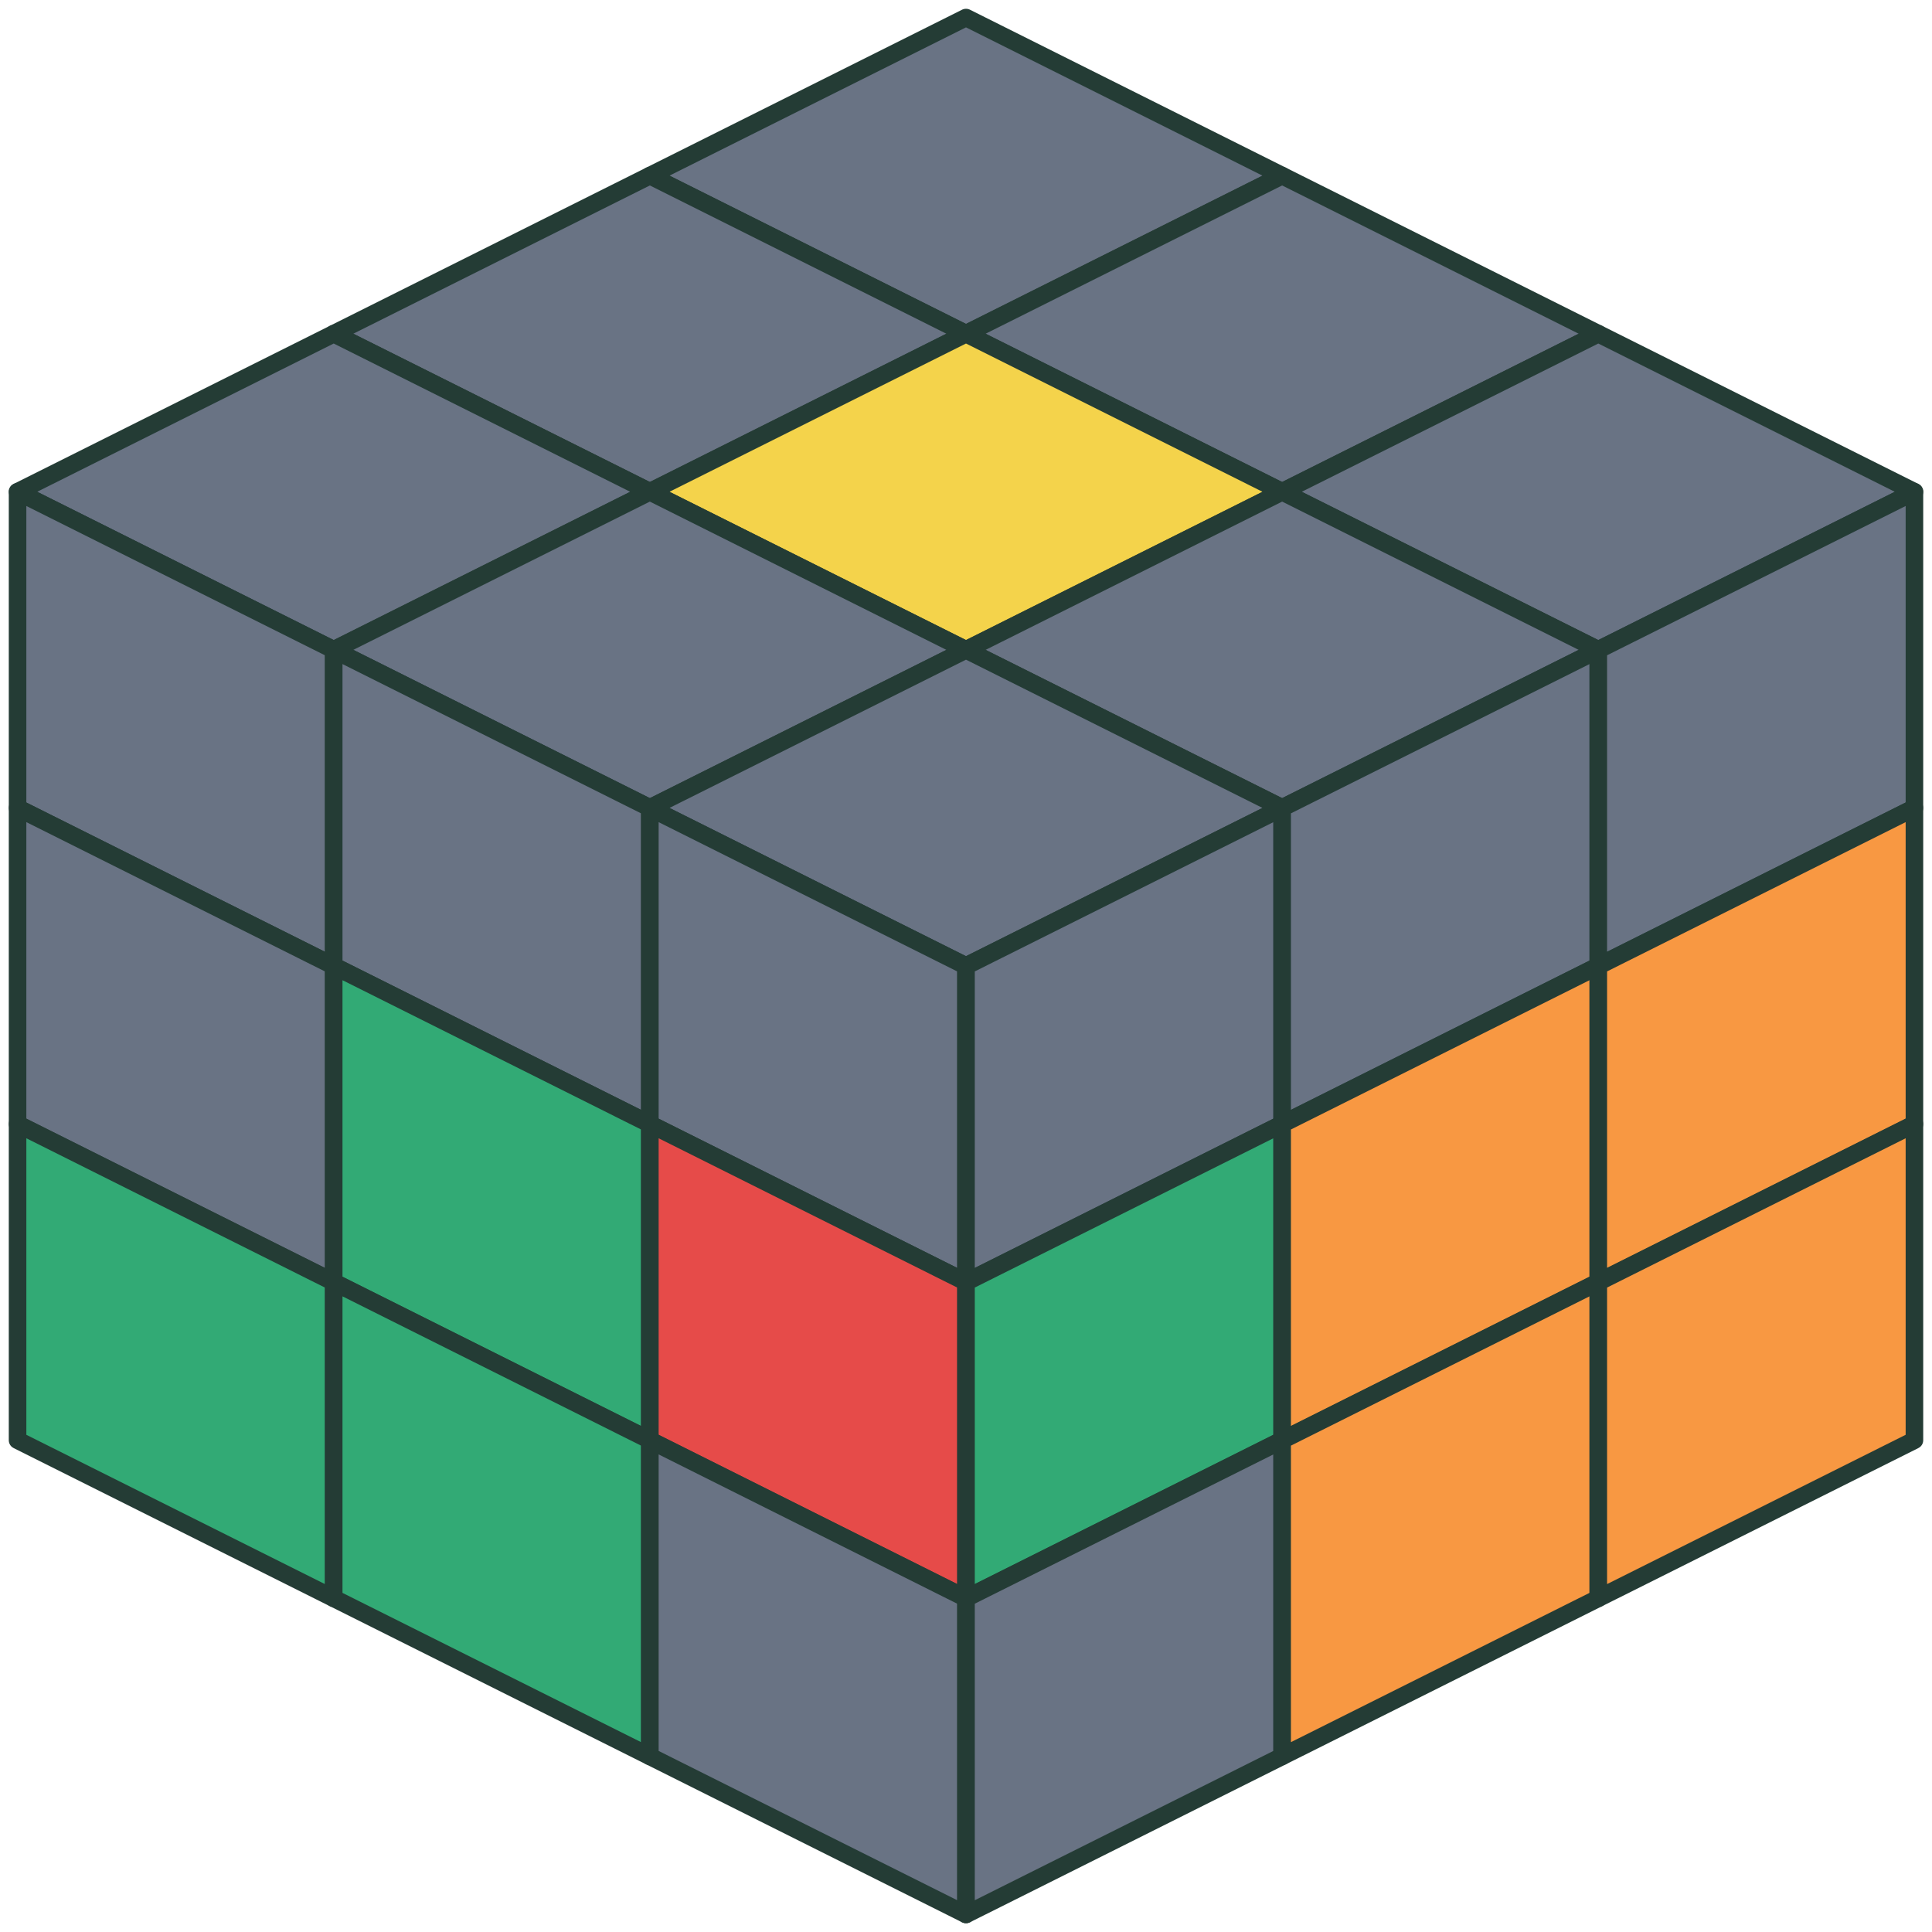
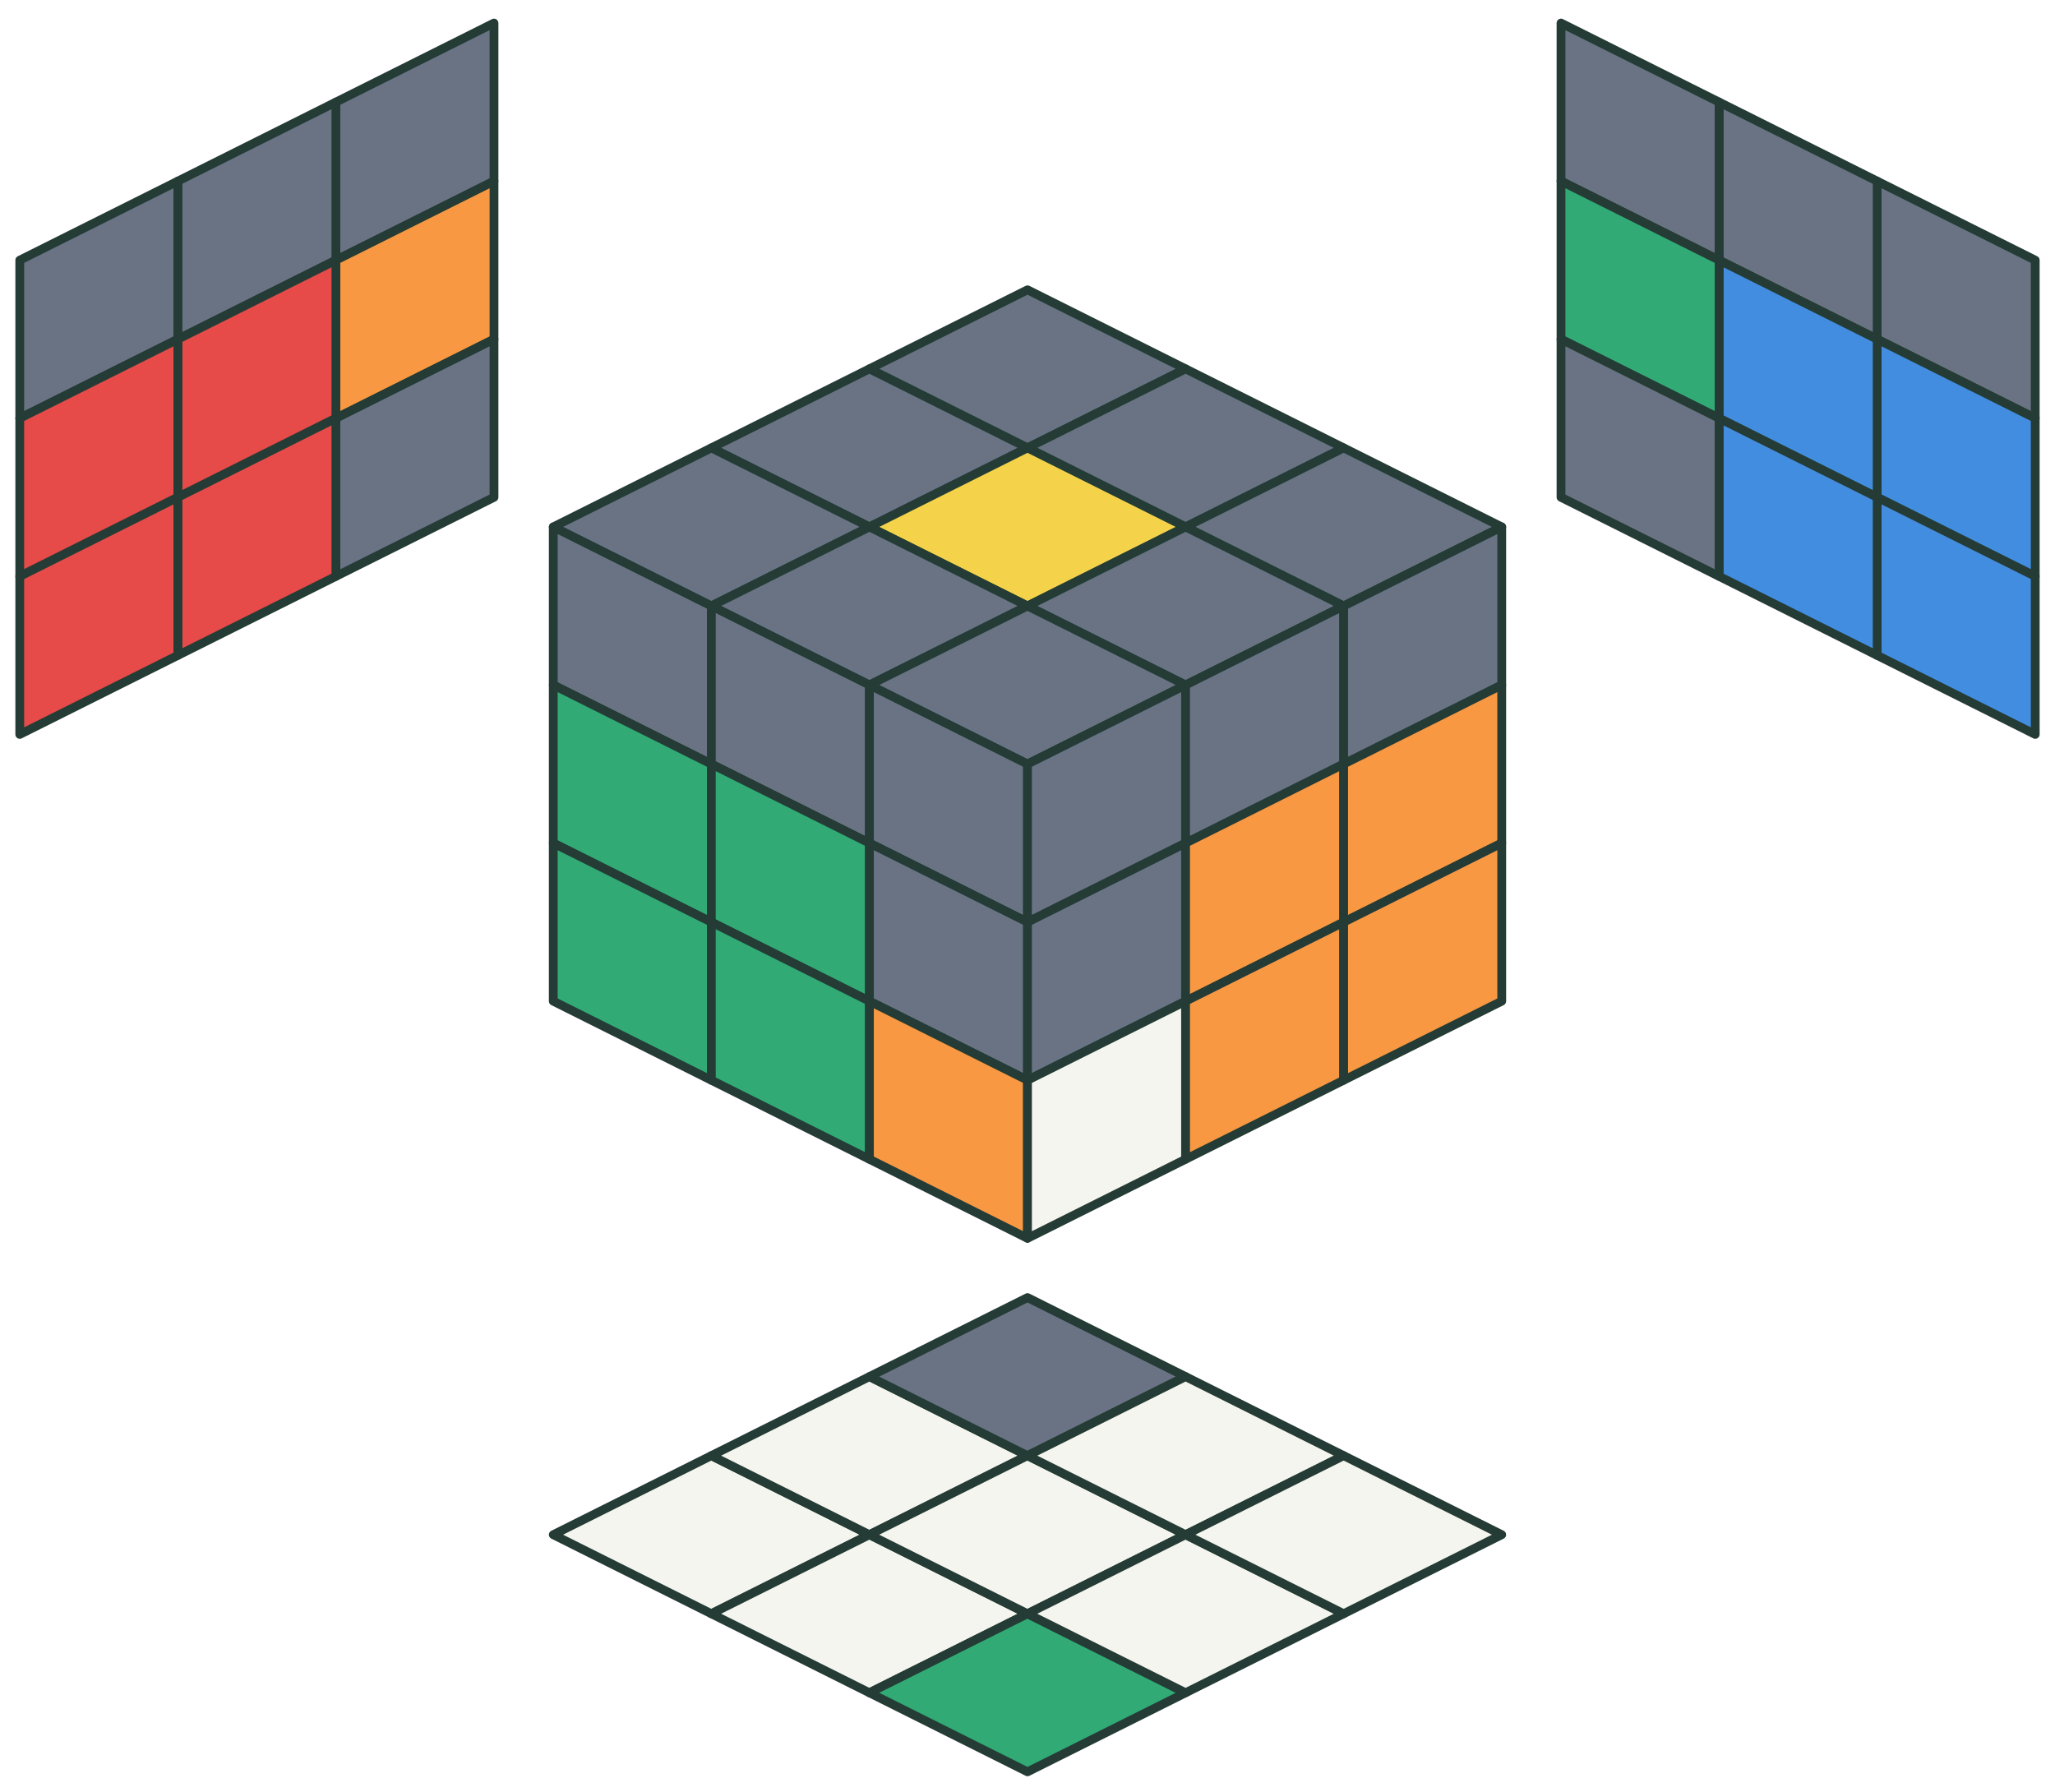
- <svg xmlns="http://www.w3.org/2000/svg" class="database-case-image" viewBox="0 0 110 110" role="img" aria-label="OF2L 19 case">
-   <g>
+ <svg xmlns="http://www.w3.org/2000/svg" class="database-case-image database-case-image--mirrored" viewBox="-62 -32 234 204" role="img" aria-label="OF2L 19 case" aria-description="Floating mirrored faces reveal target F2L stickers hidden on the cube.">
+   <g data-mirrored-face="L">
+     <polygon data-facelet="36" points="-5.75,-29.375 -23.75,-20.375 -23.75,-2.375 -5.75,-11.375" fill="#697384" stroke="#243c35" stroke-width="1" stroke-linejoin="round" />
+     <polygon data-facelet="37" points="-23.75,-20.375 -41.75,-11.375 -41.75,6.625 -23.75,-2.375" fill="#697384" stroke="#243c35" stroke-width="1" stroke-linejoin="round" />
+     <polygon data-facelet="38" points="-41.75,-11.375 -59.75,-2.375 -59.75,15.625 -41.75,6.625" fill="#697384" stroke="#243c35" stroke-width="1" stroke-linejoin="round" />
+     <polygon data-facelet="39" points="-5.75,-11.375 -23.75,-2.375 -23.75,15.625 -5.75,6.625" fill="#f89842" stroke="#243c35" stroke-width="1" stroke-linejoin="round" />
+     <polygon data-facelet="40" points="-23.75,-2.375 -41.75,6.625 -41.75,24.625 -23.75,15.625" fill="#e64b49" stroke="#243c35" stroke-width="1" stroke-linejoin="round" />
+     <polygon data-facelet="41" points="-41.75,6.625 -59.75,15.625 -59.75,33.625 -41.75,24.625" fill="#e64b49" stroke="#243c35" stroke-width="1" stroke-linejoin="round" />
+     <polygon data-facelet="42" points="-5.75,6.625 -23.75,15.625 -23.75,33.625 -5.75,24.625" fill="#697384" stroke="#243c35" stroke-width="1" stroke-linejoin="round" />
+     <polygon data-facelet="43" points="-23.75,15.625 -41.75,24.625 -41.75,42.625 -23.75,33.625" fill="#e64b49" stroke="#243c35" stroke-width="1" stroke-linejoin="round" />
+     <polygon data-facelet="44" points="-41.75,24.625 -59.75,33.625 -59.75,51.625 -41.75,42.625" fill="#e64b49" stroke="#243c35" stroke-width="1" stroke-linejoin="round" />
+   </g>
+   <g data-mirrored-face="B">
+     <polygon data-facelet="45" points="169.75,-2.375 151.75,-11.375 151.75,6.625 169.75,15.625" fill="#697384" stroke="#243c35" stroke-width="1" stroke-linejoin="round" />
+     <polygon data-facelet="46" points="151.75,-11.375 133.75,-20.375 133.75,-2.375 151.75,6.625" fill="#697384" stroke="#243c35" stroke-width="1" stroke-linejoin="round" />
+     <polygon data-facelet="47" points="133.75,-20.375 115.75,-29.375 115.75,-11.375 133.75,-2.375" fill="#697384" stroke="#243c35" stroke-width="1" stroke-linejoin="round" />
+     <polygon data-facelet="48" points="169.75,15.625 151.75,6.625 151.75,24.625 169.75,33.625" fill="#428de0" stroke="#243c35" stroke-width="1" stroke-linejoin="round" />
+     <polygon data-facelet="49" points="151.75,6.625 133.75,-2.375 133.75,15.625 151.75,24.625" fill="#428de0" stroke="#243c35" stroke-width="1" stroke-linejoin="round" />
+     <polygon data-facelet="50" points="133.75,-2.375 115.75,-11.375 115.75,6.625 133.75,15.625" fill="#32aa75" stroke="#243c35" stroke-width="1" stroke-linejoin="round" />
+     <polygon data-facelet="51" points="169.75,33.625 151.75,24.625 151.75,42.625 169.75,51.625" fill="#428de0" stroke="#243c35" stroke-width="1" stroke-linejoin="round" />
+     <polygon data-facelet="52" points="151.75,24.625 133.75,15.625 133.75,33.625 151.75,42.625" fill="#428de0" stroke="#243c35" stroke-width="1" stroke-linejoin="round" />
+     <polygon data-facelet="53" points="133.75,15.625 115.75,6.625 115.75,24.625 133.75,33.625" fill="#697384" stroke="#243c35" stroke-width="1" stroke-linejoin="round" />
+   </g>
+   <g data-mirrored-face="D">
+     <polygon data-facelet="27" points="1,142.75 19,151.75 37,142.75 19,133.75" fill="#f5f5ef" stroke="#243c35" stroke-width="1" stroke-linejoin="round" />
+     <polygon data-facelet="28" points="19,151.75 37,160.75 55,151.75 37,142.75" fill="#f5f5ef" stroke="#243c35" stroke-width="1" stroke-linejoin="round" />
+     <polygon data-facelet="29" points="37,160.75 55,169.75 73,160.75 55,151.75" fill="#32aa75" stroke="#243c35" stroke-width="1" stroke-linejoin="round" />
+     <polygon data-facelet="30" points="19,133.75 37,142.75 55,133.75 37,124.75" fill="#f5f5ef" stroke="#243c35" stroke-width="1" stroke-linejoin="round" />
+     <polygon data-facelet="31" points="37,142.75 55,151.75 73,142.75 55,133.75" fill="#f5f5ef" stroke="#243c35" stroke-width="1" stroke-linejoin="round" />
+     <polygon data-facelet="32" points="55,151.75 73,160.75 91,151.75 73,142.75" fill="#f5f5ef" stroke="#243c35" stroke-width="1" stroke-linejoin="round" />
+     <polygon data-facelet="33" points="37,124.75 55,133.75 73,124.75 55,115.75" fill="#697384" stroke="#243c35" stroke-width="1" stroke-linejoin="round" />
+     <polygon data-facelet="34" points="55,133.75 73,142.75 91,133.75 73,124.75" fill="#f5f5ef" stroke="#243c35" stroke-width="1" stroke-linejoin="round" />
+     <polygon data-facelet="35" points="73,142.75 91,151.75 109,142.75 91,133.75" fill="#f5f5ef" stroke="#243c35" stroke-width="1" stroke-linejoin="round" />
+   </g>
+   <g data-visible-face="U">
    <polygon data-facelet="0" points="55,1 73,10 55,19 37,10" fill="#697384" stroke="#243c35" stroke-width="1" stroke-linejoin="round" />
    <polygon data-facelet="1" points="73,10 91,19 73,28 55,19" fill="#697384" stroke="#243c35" stroke-width="1" stroke-linejoin="round" />
    <polygon data-facelet="2" points="91,19 109,28 91,37 73,28" fill="#697384" stroke="#243c35" stroke-width="1" stroke-linejoin="round" />
    <polygon data-facelet="3" points="37,10 55,19 37,28 19,19" fill="#697384" stroke="#243c35" stroke-width="1" stroke-linejoin="round" />
    <polygon data-facelet="4" points="55,19 73,28 55,37 37,28" fill="#f4d34b" stroke="#243c35" stroke-width="1" stroke-linejoin="round" />
    <polygon data-facelet="5" points="73,28 91,37 73,46 55,37" fill="#697384" stroke="#243c35" stroke-width="1" stroke-linejoin="round" />
    <polygon data-facelet="6" points="19,19 37,28 19,37 1,28" fill="#697384" stroke="#243c35" stroke-width="1" stroke-linejoin="round" />
    <polygon data-facelet="7" points="37,28 55,37 37,46 19,37" fill="#697384" stroke="#243c35" stroke-width="1" stroke-linejoin="round" />
    <polygon data-facelet="8" points="55,37 73,46 55,55 37,46" fill="#697384" stroke="#243c35" stroke-width="1" stroke-linejoin="round" />
  </g>
-   <g>
+   <g data-visible-face="F">
    <polygon data-facelet="18" points="1,28 19,37 19,55 1,46" fill="#697384" stroke="#243c35" stroke-width="1" stroke-linejoin="round" />
    <polygon data-facelet="19" points="19,37 37,46 37,64 19,55" fill="#697384" stroke="#243c35" stroke-width="1" stroke-linejoin="round" />
    <polygon data-facelet="20" points="37,46 55,55 55,73 37,64" fill="#697384" stroke="#243c35" stroke-width="1" stroke-linejoin="round" />
-     <polygon data-facelet="21" points="1,46 19,55 19,73 1,64" fill="#697384" stroke="#243c35" stroke-width="1" stroke-linejoin="round" />
+     <polygon data-facelet="21" points="1,46 19,55 19,73 1,64" fill="#32aa75" stroke="#243c35" stroke-width="1" stroke-linejoin="round" />
    <polygon data-facelet="22" points="19,55 37,64 37,82 19,73" fill="#32aa75" stroke="#243c35" stroke-width="1" stroke-linejoin="round" />
-     <polygon data-facelet="23" points="37,64 55,73 55,91 37,82" fill="#e64b49" stroke="#243c35" stroke-width="1" stroke-linejoin="round" />
+     <polygon data-facelet="23" points="37,64 55,73 55,91 37,82" fill="#697384" stroke="#243c35" stroke-width="1" stroke-linejoin="round" />
    <polygon data-facelet="24" points="1,64 19,73 19,91 1,82" fill="#32aa75" stroke="#243c35" stroke-width="1" stroke-linejoin="round" />
    <polygon data-facelet="25" points="19,73 37,82 37,100 19,91" fill="#32aa75" stroke="#243c35" stroke-width="1" stroke-linejoin="round" />
-     <polygon data-facelet="26" points="37,82 55,91 55,109 37,100" fill="#697384" stroke="#243c35" stroke-width="1" stroke-linejoin="round" />
+     <polygon data-facelet="26" points="37,82 55,91 55,109 37,100" fill="#f89842" stroke="#243c35" stroke-width="1" stroke-linejoin="round" />
  </g>
-   <g>
+   <g data-visible-face="R">
    <polygon data-facelet="9" points="55,55 73,46 73,64 55,73" fill="#697384" stroke="#243c35" stroke-width="1" stroke-linejoin="round" />
    <polygon data-facelet="10" points="73,46 91,37 91,55 73,64" fill="#697384" stroke="#243c35" stroke-width="1" stroke-linejoin="round" />
    <polygon data-facelet="11" points="91,37 109,28 109,46 91,55" fill="#697384" stroke="#243c35" stroke-width="1" stroke-linejoin="round" />
-     <polygon data-facelet="12" points="55,73 73,64 73,82 55,91" fill="#32aa75" stroke="#243c35" stroke-width="1" stroke-linejoin="round" />
+     <polygon data-facelet="12" points="55,73 73,64 73,82 55,91" fill="#697384" stroke="#243c35" stroke-width="1" stroke-linejoin="round" />
    <polygon data-facelet="13" points="73,64 91,55 91,73 73,82" fill="#f89842" stroke="#243c35" stroke-width="1" stroke-linejoin="round" />
    <polygon data-facelet="14" points="91,55 109,46 109,64 91,73" fill="#f89842" stroke="#243c35" stroke-width="1" stroke-linejoin="round" />
-     <polygon data-facelet="15" points="55,91 73,82 73,100 55,109" fill="#697384" stroke="#243c35" stroke-width="1" stroke-linejoin="round" />
+     <polygon data-facelet="15" points="55,91 73,82 73,100 55,109" fill="#f5f5ef" stroke="#243c35" stroke-width="1" stroke-linejoin="round" />
    <polygon data-facelet="16" points="73,82 91,73 91,91 73,100" fill="#f89842" stroke="#243c35" stroke-width="1" stroke-linejoin="round" />
    <polygon data-facelet="17" points="91,73 109,64 109,82 91,91" fill="#f89842" stroke="#243c35" stroke-width="1" stroke-linejoin="round" />
  </g>
</svg>
